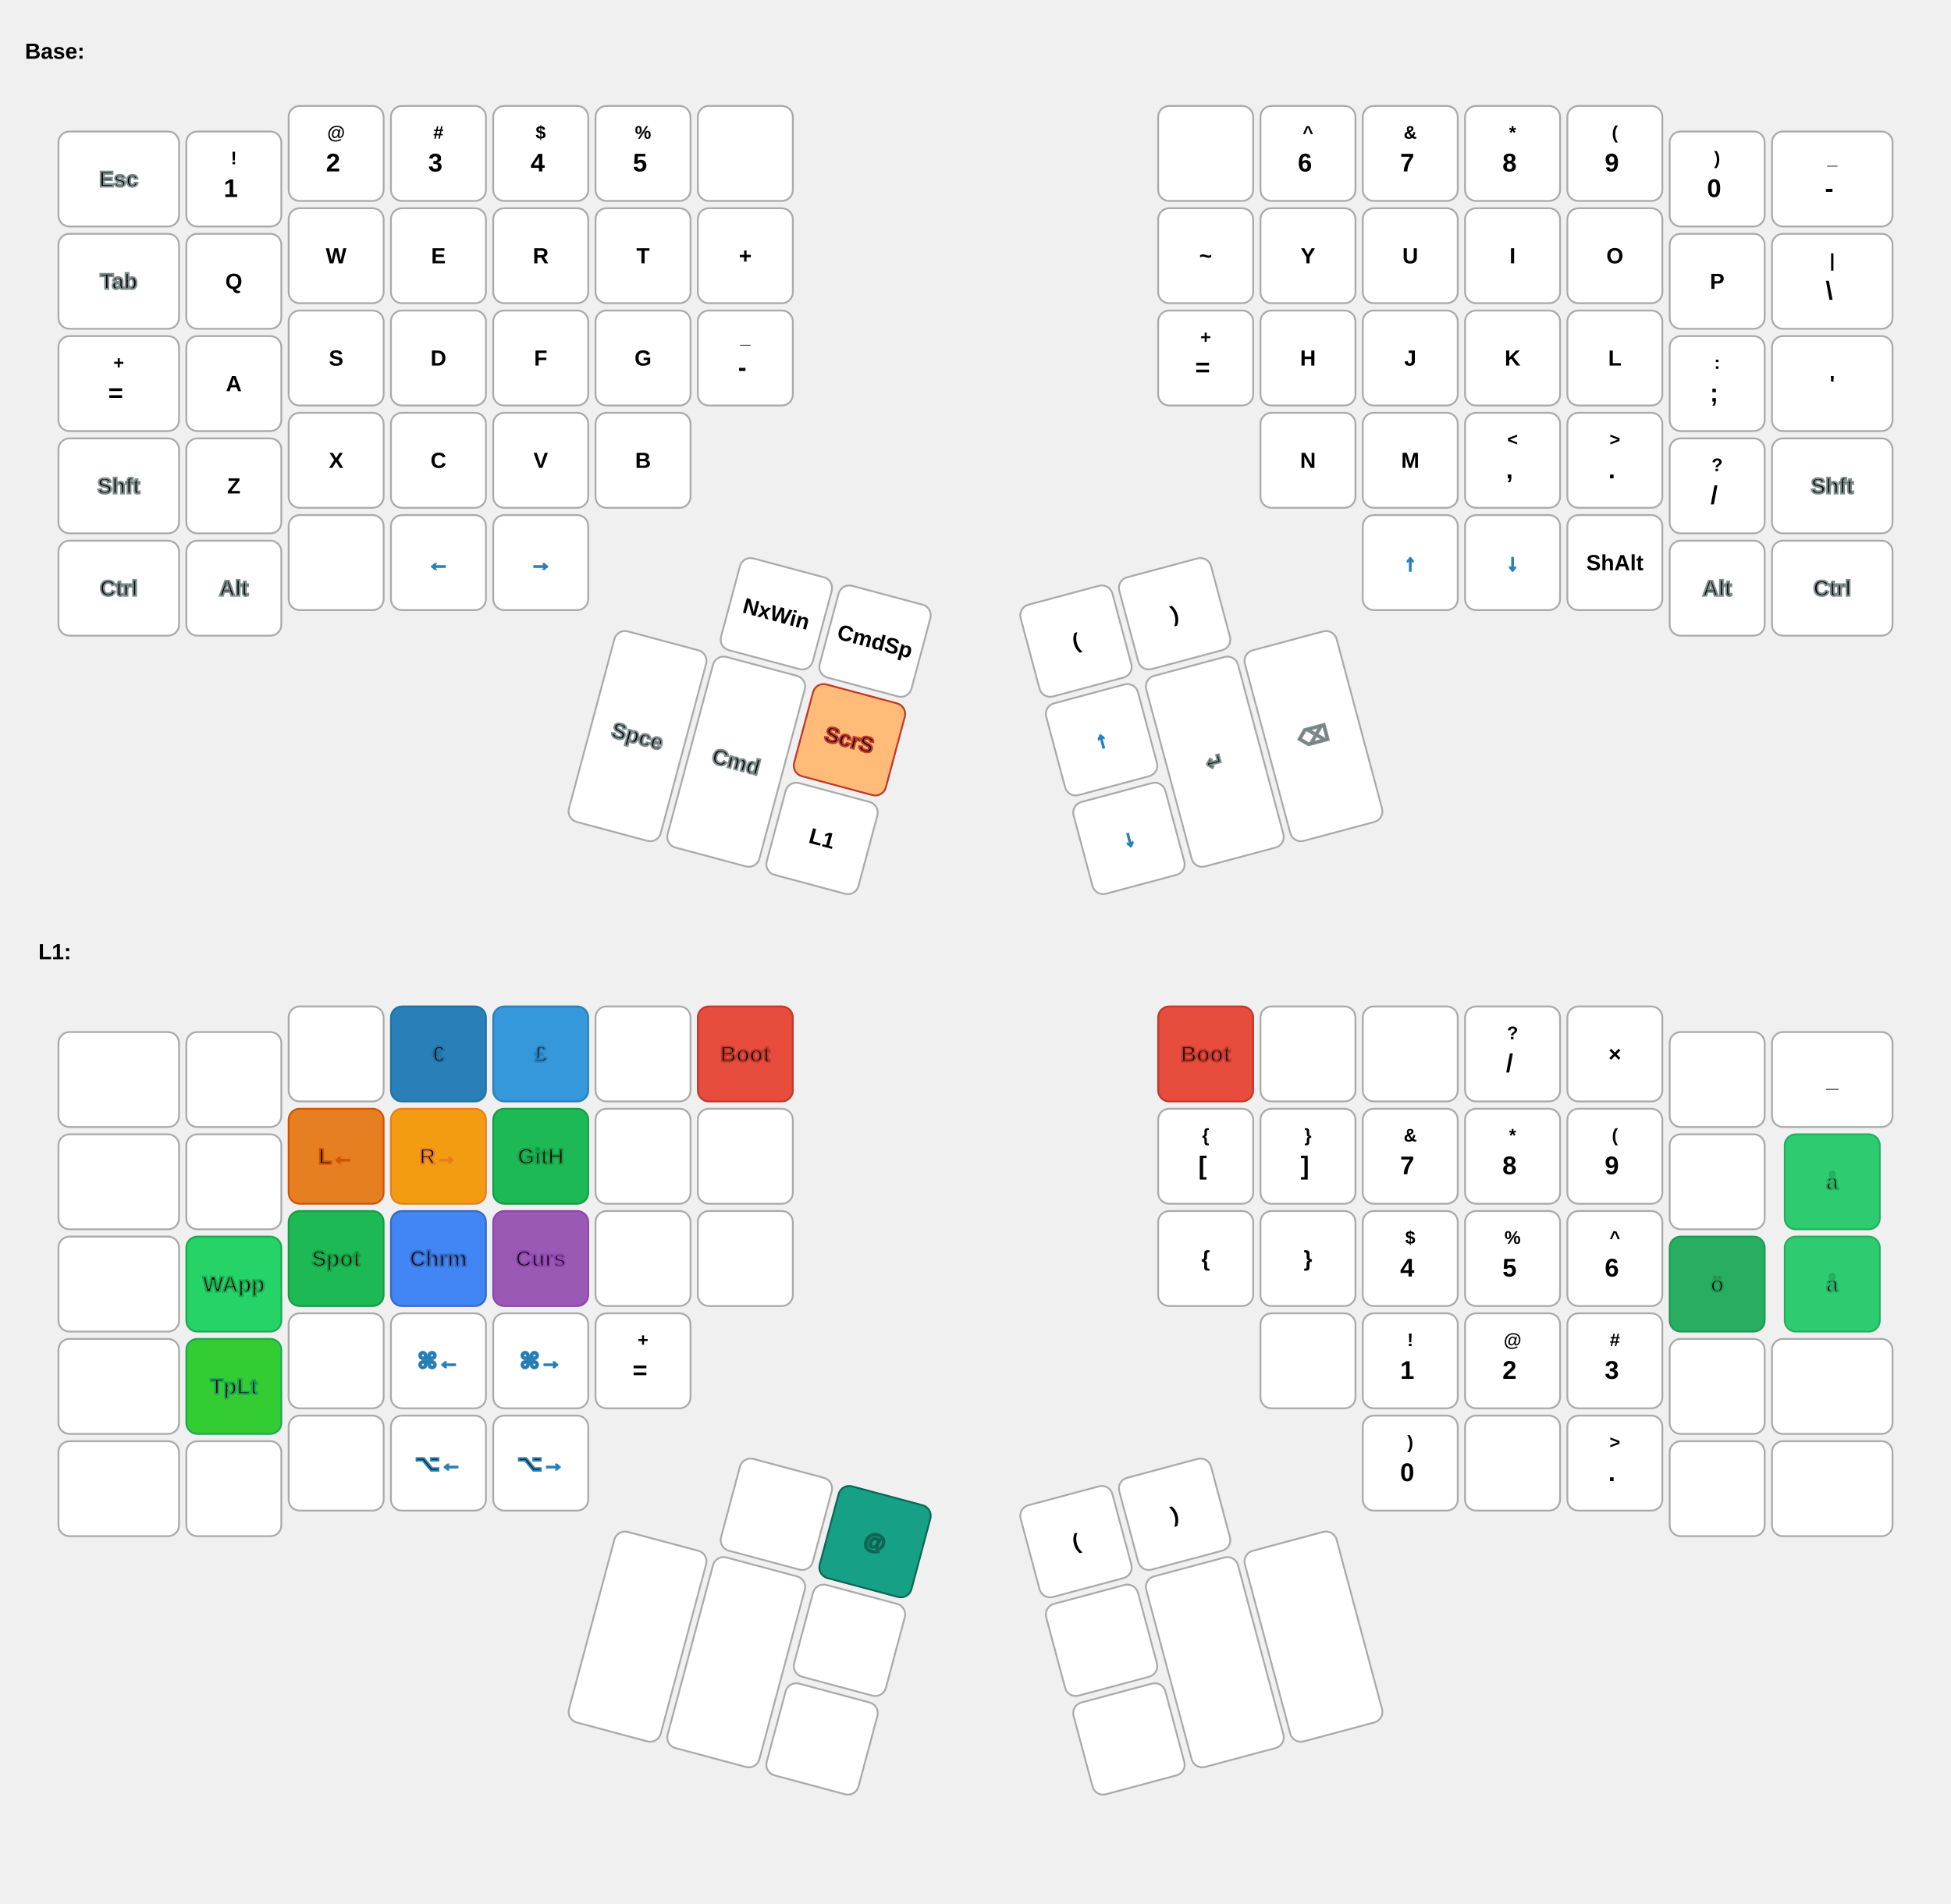
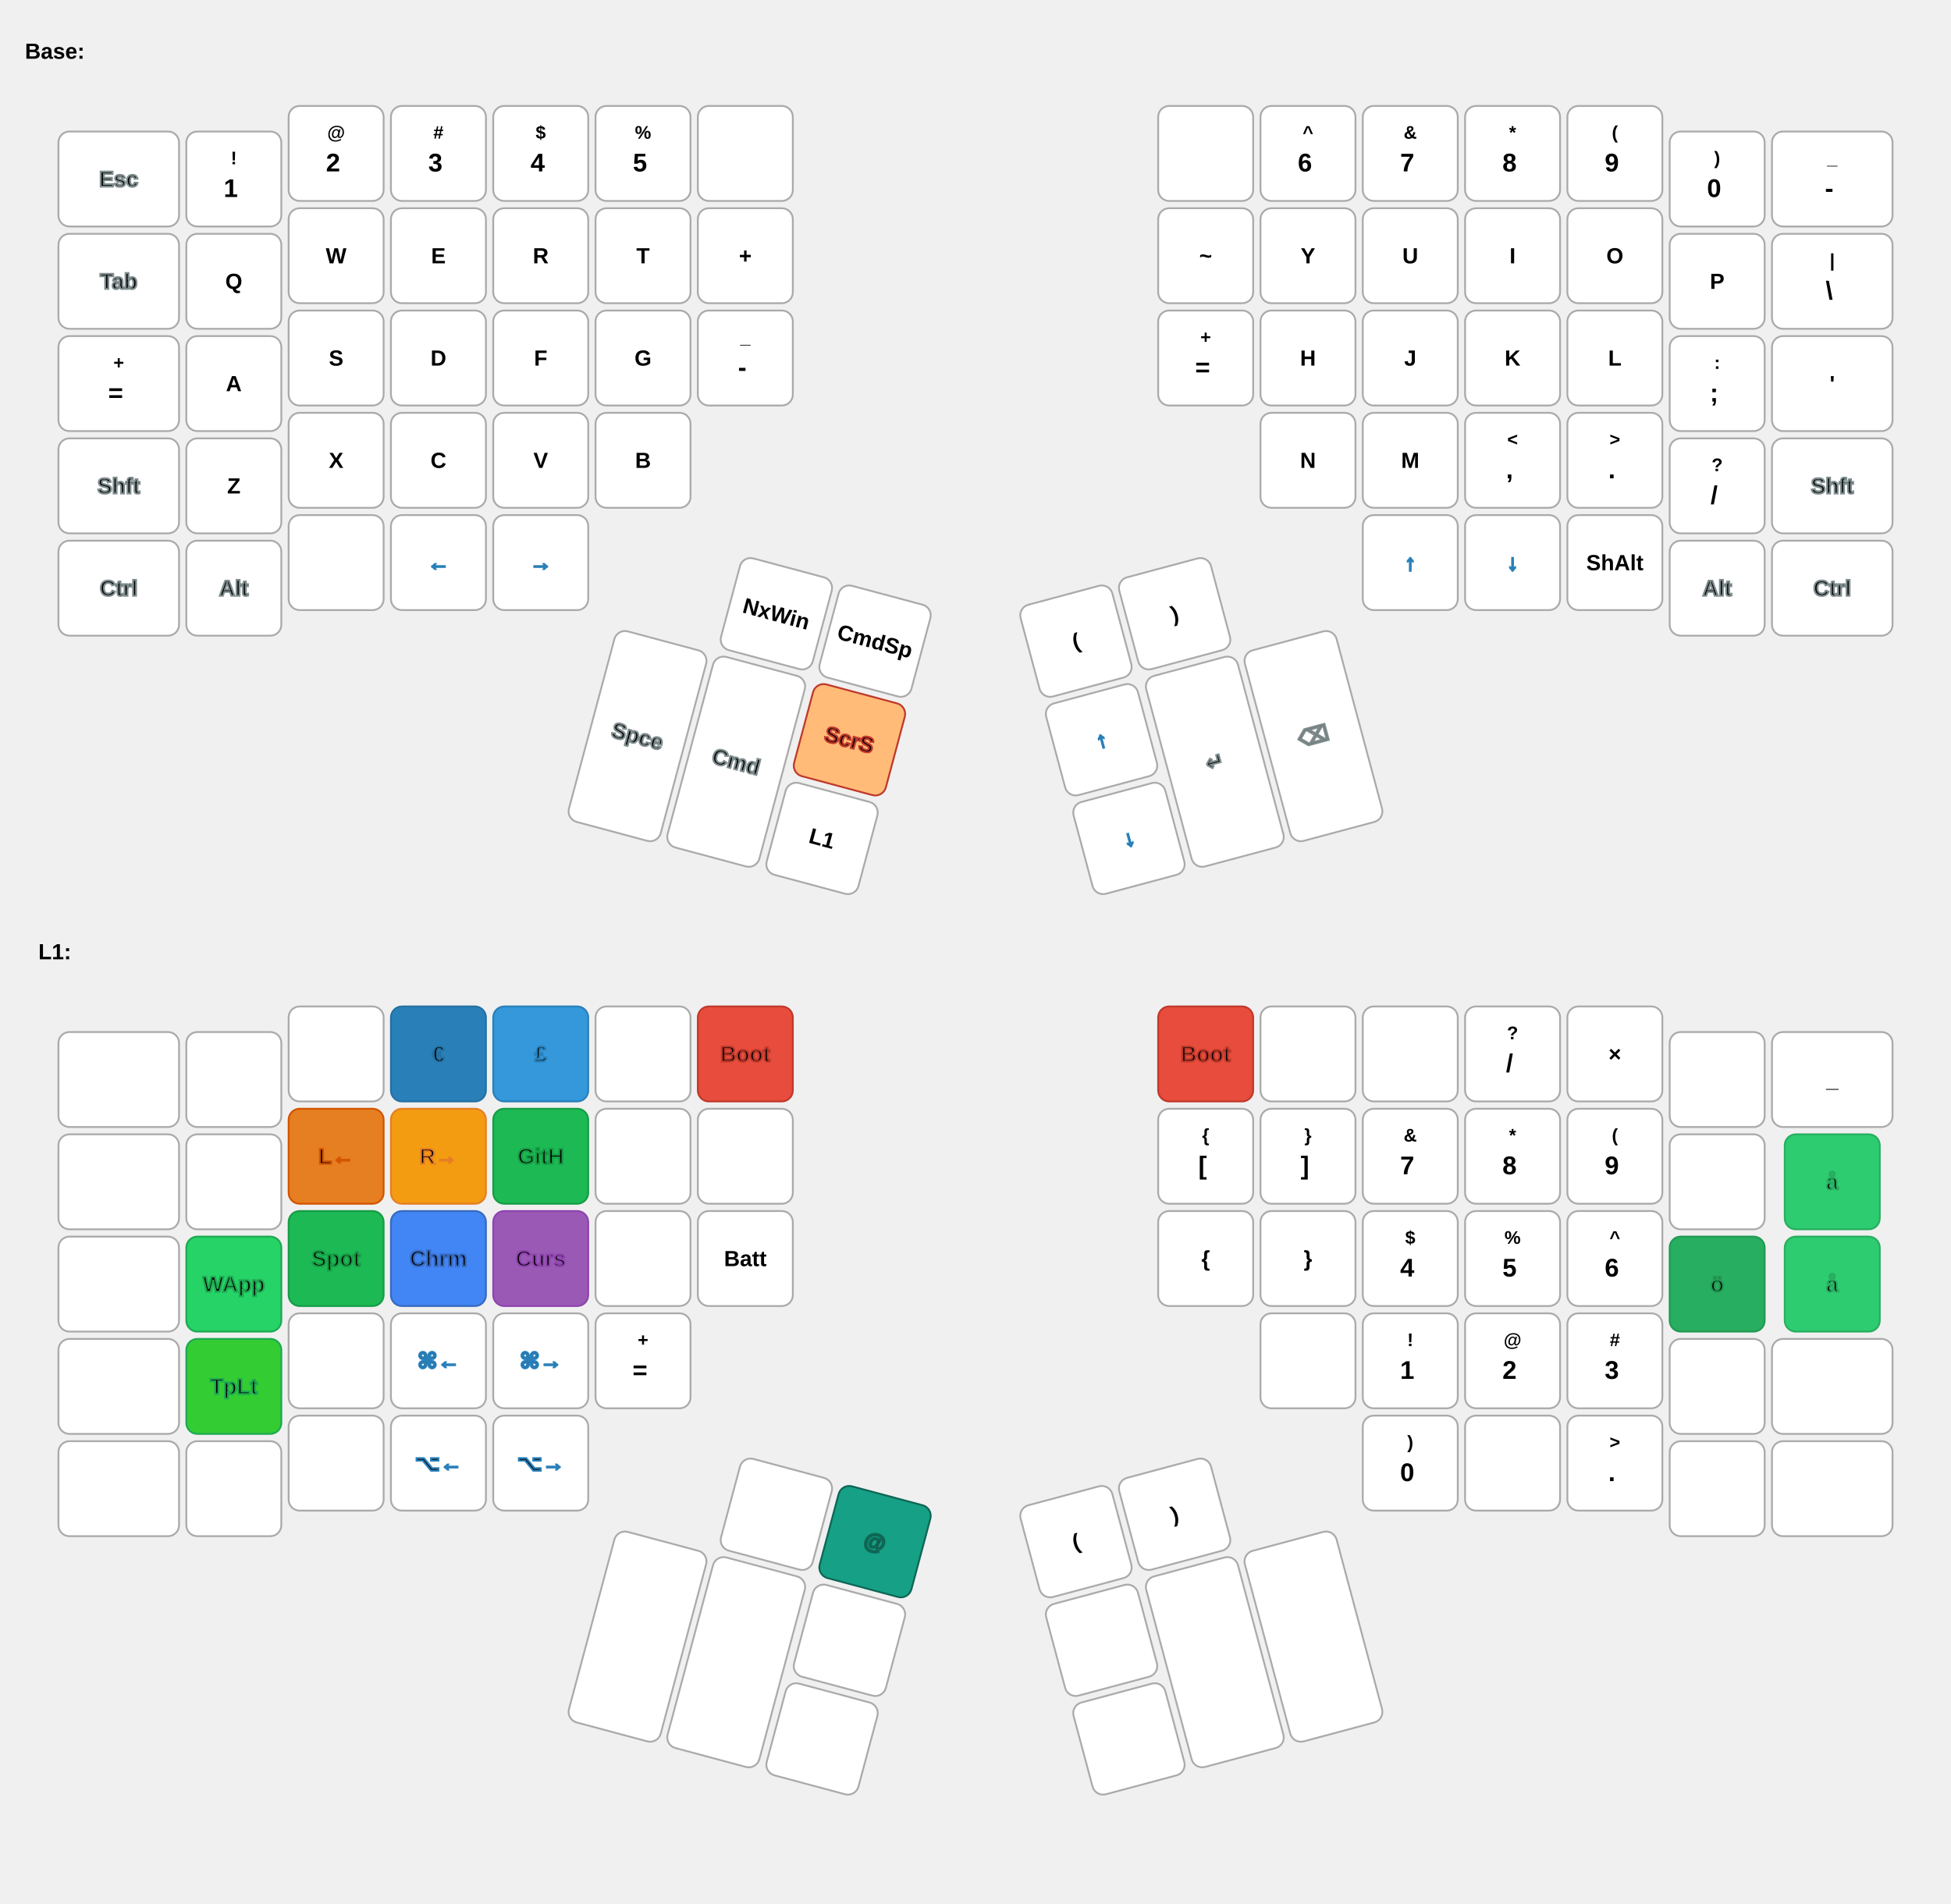
<svg xmlns="http://www.w3.org/2000/svg" width="1068" height="1042" viewBox="0 0 1068 1042" class="keymap">
  <style>/* Base key style */
.key {
  fill: #ffffff;
  stroke: #aaaaaa;
  stroke-width: 1;
}

/* Layer title styling */
.layer-label {
  font-weight: bold;
  font-size: 18px;
  fill: #333333;
  font-family: 'Arial', sans-serif;
}

/* Text styling */
text {
  font-family: 'Arial', sans-serif;
  fill: #000000;
  text-anchor: middle;
  dominant-baseline: central;
  font-weight: 700;
  stroke: none;
} 
/* App shortcuts */
.WhatsApp-key {
  fill: #25D366 !important;
  stroke: #1EA952 !important;
}

.WhatsApp-key rect, rect.WhatsApp-key {
  fill: #25D366 !important;
  stroke: #1EA952 !important;
}

.Spotify-key {
  fill: #1DB954 !important;
  stroke: #169D45 !important;
}

.Spotify-key rect, rect.Spotify-key {
  fill: #1DB954 !important;
  stroke: #169D45 !important;
}

.Chrome-key {
  fill: #4285F4 !important;
  stroke: #366AC1 !important;
}

.Chrome-key rect, rect.Chrome-key {
  fill: #4285F4 !important;
  stroke: #366AC1 !important;
}

.Cursor-key {
  fill: #9B59B6 !important;
  stroke: #8E44AD !important;
}

.Cursor-key rect, rect.Cursor-key {
  fill: #9B59B6 !important;
  stroke: #8E44AD !important;
}

.GitHub-key {
  fill: #1DB954 !important;
  stroke: #169D45 !important;
}

.GitHub-key rect, rect.GitHub-key {
  fill: #1DB954 !important;
  stroke: #169D45 !important;
}

.topLeft-key {
  fill: #33cc33 !important;
  stroke: #1EA952 !important;
}

.topLeft-key rect, rect.topLeft-key {
  fill: #33cc33 !important;
  stroke: #1EA952 !important;
}

.LeftScr-key {
  fill: #E67E22 !important;
  stroke: #D35400 !important;
}

.LeftScr-key rect, rect.LeftScr-key {
  fill: #E67E22 !important;
  stroke: #D35400 !important;
}

.RightScr-key {
  fill: #F39C12 !important;
  stroke: #E67E22 !important;
}

.RightScr-key rect, rect.RightScr-key {
  fill: #F39C12 !important;
  stroke: #E67E22 !important;
}

/* Currency symbols */
.euro-key {
  fill: #2980B9 !important;
  stroke: #2471A3 !important;
}

.euro-key rect, rect.euro-key {
  fill: #2980B9 !important;
  stroke: #2471A3 !important;
}

.pound-key {
  fill: #3498DB !important;
  stroke: #2980B9 !important;
}

.pound-key rect, rect.pound-key {
  fill: #3498DB !important;
  stroke: #2980B9 !important;
}

/* System keys */
.BOOT-key {
  fill: #E74C3C !important;
  stroke: #C0392B !important;
}

.BOOT-key rect, rect.BOOT-key {
  fill: #E74C3C !important;
  stroke: #C0392B !important;
}

.Fn1-key {
  fill: #9B59B6 !important;
  stroke: #8E44AD !important;
}

.Fn1-key rect, rect.Fn1-key {
  fill: #9B59B6 !important;
  stroke: #8E44AD !important;
}

.Fn2-key {
  fill: #8E44AD !important;
  stroke: #7D3C98 !important;
}

.Fn2-key rect, rect.Fn2-key {
  fill: #8E44AD !important;
  stroke: #7D3C98 !important;
}

/* Special characters */
.Email-key {
  fill: #16A085 !important;
  stroke: #0E6655 !important;
}

.Email-key rect, rect.Email-key {
  fill: #16A085 !important;
  stroke: #0E6655 !important;
}

.o-umlaut-key {
  fill: #27AE60 !important;
  stroke: #229954 !important;
}

.o-umlaut-key rect, rect.o-umlaut-key {
  fill: #27AE60 !important;
  stroke: #229954 !important;
}

.a-ring-key {
  fill: #2ECC71 !important;
  stroke: #27AE60 !important;
}

.a-ring-key rect, rect.a-ring-key {
  fill: #2ECC71 !important;
  stroke: #27AE60 !important;
}

/* Navigation keys */
.arrow-key {
  fill: #3498DB !important;
  stroke: #2980B9 !important;
}

.arrow-key rect, rect.arrow-key {
  fill: #3498DB !important;
  stroke: #2980B9 !important;
}

/* Screenshot */
.Screenshot-key {
  fill: #ffbb77 !important;
  stroke: #C0392B !important;
}

.Screenshot-key rect, rect.Screenshot-key {
  fill: #ffbb77 !important;
  stroke: #C0392B !important;
}

/* Modifiers */
.mod-key {
  fill: #95A5A6 !important;
  stroke: #7F8C8D !important;
}

.mod-key rect, rect.mod-key {
  fill: #95A5A6 !important;
  stroke: #7F8C8D !important;
}

/* Font adjustments to make text more solid */
text, tspan {
  font-family: 'Arial', sans-serif !important;
  font-weight: 700 !important;
  fill: #000000 !important;
  stroke: none !important;
  text-rendering: geometricPrecision !important;
}

/* Ensure all key text is black and bold */
.key text, .key tspan {
  fill: #000000 !important;
  font-weight: 700 !important;
}

/* Make text on colored keys more readable */
.WhatsApp-key text, .WhatsApp-key tspan,
.Spotify-key text, .Spotify-key tspan,
.Chrome-key text, .Chrome-key tspan,
.Cursor-key text, .Cursor-key tspan,
.GitHub-key text, .GitHub-key tspan,
.topLeft-key text, .topLeft-key tspan,
.LeftScr-key text, .LeftScr-key tspan,
.RightScr-key text, .RightScr-key tspan,
.euro-key text, .euro-key tspan,
.pound-key text, .pound-key tspan,
.BOOT-key text, .BOOT-key tspan,
.Fn1-key text, .Fn1-key tspan,
.Fn2-key text, .Fn2-key tspan,
.Email-key text, .Email-key tspan,
.o-umlaut-key text, .o-umlaut-key tspan,
.a-ring-key text, .a-ring-key tspan,
.arrow-key text, .arrow-key tspan,
.Screenshot-key text, .Screenshot-key tspan,
.mod-key text, .mod-key tspan {
  fill: #000000 !important;
  font-weight: 700 !important;
}

/* Shifted symbols styling */
.shifted {
  fill: #555555 !important;
  font-weight: 700 !important;
  font-size: 10px !important;
}

/* Position the shifted symbols above the main key label */
.key text.shifted {
  dominant-baseline: hanging !important;
}

/* Add CSS for dual-labeled keys */
.dual-label {
  position: relative;
  display: block;
}

.primary-label {
  font-size: 14px;
  font-weight: 700;
  text-anchor: middle;
  dominant-baseline: central;
  fill: #000000;
}

.shifted-label {
  font-size: 10px;
  font-weight: 700;
  text-anchor: middle;
  dominant-baseline: hanging;
  fill: #444444;
} </style>
  <g transform="translate(30, 0)" class="layer-Base">
    <text x="0" y="28" class="label" id="Base">Base:</text>
    <g transform="translate(0, 56)">
      <g transform="translate(35, 42)" class="key keypos-0">
        <rect rx="6" ry="6" x="-33" y="-26" width="66" height="52" class="key" />
        <text x="0" y="0" class="key tap">
          <tspan class="mod-key">Esc</tspan>
        </text>
      </g>
      <g transform="translate(98, 42)" class="key keypos-1">
        <rect rx="6" ry="6" x="-26" y="-26" width="52" height="52" class="key" />
        <text x="0" y="0" class="key tap">
          <tspan class="primary-label" y="5">1</tspan>
          <tspan class="shifted-label" x="0" y="-15">!</tspan>
        </text>
      </g>
      <g transform="translate(154, 28)" class="key keypos-2">
        <rect rx="6" ry="6" x="-26" y="-26" width="52" height="52" class="key" />
        <text x="0" y="0" class="key tap">
          <tspan class="primary-label" y="5">2</tspan>
          <tspan class="shifted-label" x="0" y="-15">@</tspan>
        </text>
      </g>
      <g transform="translate(210, 28)" class="key keypos-3">
        <rect rx="6" ry="6" x="-26" y="-26" width="52" height="52" class="key" />
        <text x="0" y="0" class="key tap">
          <tspan class="primary-label" y="5">3</tspan>
          <tspan class="shifted-label" x="0" y="-15">#</tspan>
        </text>
      </g>
      <g transform="translate(266, 28)" class="key keypos-4">
        <rect rx="6" ry="6" x="-26" y="-26" width="52" height="52" class="key" />
        <text x="0" y="0" class="key tap">
          <tspan class="primary-label" y="5">4</tspan>
          <tspan class="shifted-label" x="0" y="-15">$</tspan>
        </text>
      </g>
      <g transform="translate(322, 28)" class="key keypos-5">
        <rect rx="6" ry="6" x="-26" y="-26" width="52" height="52" class="key" />
        <text x="0" y="0" class="key tap">
          <tspan class="primary-label" y="5">5</tspan>
          <tspan class="shifted-label" x="0" y="-15">%</tspan>
        </text>
      </g>
      <g transform="translate(378, 28)" class="key keypos-6">
        <rect rx="6" ry="6" x="-26" y="-26" width="52" height="52" class="key" />
      </g>
      <g transform="translate(630, 28)" class="key keypos-7">
        <rect rx="6" ry="6" x="-26" y="-26" width="52" height="52" class="key" />
      </g>
      <g transform="translate(686, 28)" class="key keypos-8">
        <rect rx="6" ry="6" x="-26" y="-26" width="52" height="52" class="key" />
        <text x="0" y="0" class="key tap">
          <tspan class="primary-label" y="5">6</tspan>
          <tspan class="shifted-label" x="0" y="-15">^</tspan>
        </text>
      </g>
      <g transform="translate(742, 28)" class="key keypos-9">
        <rect rx="6" ry="6" x="-26" y="-26" width="52" height="52" class="key" />
        <text x="0" y="0" class="key tap">
          <tspan class="primary-label" y="5">7</tspan>
          <tspan class="shifted-label" x="0" y="-15">&amp;</tspan>
        </text>
      </g>
      <g transform="translate(798, 28)" class="key keypos-10">
        <rect rx="6" ry="6" x="-26" y="-26" width="52" height="52" class="key" />
        <text x="0" y="0" class="key tap">
          <tspan class="primary-label" y="5">8</tspan>
          <tspan class="shifted-label" x="0" y="-15">*</tspan>
        </text>
      </g>
      <g transform="translate(854, 28)" class="key keypos-11">
        <rect rx="6" ry="6" x="-26" y="-26" width="52" height="52" class="key" />
        <text x="0" y="0" class="key tap">
          <tspan class="primary-label" y="5">9</tspan>
          <tspan class="shifted-label" x="0" y="-15">(</tspan>
        </text>
      </g>
      <g transform="translate(910, 42)" class="key keypos-12">
        <rect rx="6" ry="6" x="-26" y="-26" width="52" height="52" class="key" />
        <text x="0" y="0" class="key tap">
          <tspan class="primary-label" y="5">0</tspan>
          <tspan class="shifted-label" x="0" y="-15">)</tspan>
        </text>
      </g>
      <g transform="translate(973, 42)" class="key keypos-13">
        <rect rx="6" ry="6" x="-33" y="-26" width="66" height="52" class="key" />
        <text x="0" y="0" class="key tap">
          <tspan class="primary-label" y="5">-</tspan>
          <tspan class="shifted-label" x="0" y="-15">_</tspan>
        </text>
      </g>
      <g transform="translate(35, 98)" class="key keypos-14">
        <rect rx="6" ry="6" x="-33" y="-26" width="66" height="52" class="key" />
        <text x="0" y="0" class="key tap">
          <tspan class="mod-key">Tab</tspan>
        </text>
      </g>
      <g transform="translate(98, 98)" class="key keypos-15">
        <rect rx="6" ry="6" x="-26" y="-26" width="52" height="52" class="key" />
        <text x="0" y="0" class="key tap">Q</text>
      </g>
      <g transform="translate(154, 84)" class="key keypos-16">
        <rect rx="6" ry="6" x="-26" y="-26" width="52" height="52" class="key" />
        <text x="0" y="0" class="key tap">W</text>
      </g>
      <g transform="translate(210, 84)" class="key keypos-17">
        <rect rx="6" ry="6" x="-26" y="-26" width="52" height="52" class="key" />
        <text x="0" y="0" class="key tap">E</text>
      </g>
      <g transform="translate(266, 84)" class="key keypos-18">
        <rect rx="6" ry="6" x="-26" y="-26" width="52" height="52" class="key" />
        <text x="0" y="0" class="key tap">R</text>
      </g>
      <g transform="translate(322, 84)" class="key keypos-19">
        <rect rx="6" ry="6" x="-26" y="-26" width="52" height="52" class="key" />
        <text x="0" y="0" class="key tap">T</text>
      </g>
      <g transform="translate(378, 84)" class="key keypos-20">
        <rect rx="6" ry="6" x="-26" y="-26" width="52" height="52" class="key" />
        <text x="0" y="0" class="key tap">+</text>
      </g>
      <g transform="translate(630, 84)" class="key keypos-21">
        <rect rx="6" ry="6" x="-26" y="-26" width="52" height="52" class="key" />
        <text x="0" y="0" class="key tap">~</text>
      </g>
      <g transform="translate(686, 84)" class="key keypos-22">
        <rect rx="6" ry="6" x="-26" y="-26" width="52" height="52" class="key" />
        <text x="0" y="0" class="key tap">Y</text>
      </g>
      <g transform="translate(742, 84)" class="key keypos-23">
        <rect rx="6" ry="6" x="-26" y="-26" width="52" height="52" class="key" />
        <text x="0" y="0" class="key tap">U</text>
      </g>
      <g transform="translate(798, 84)" class="key keypos-24">
        <rect rx="6" ry="6" x="-26" y="-26" width="52" height="52" class="key" />
        <text x="0" y="0" class="key tap">I</text>
      </g>
      <g transform="translate(854, 84)" class="key keypos-25">
        <rect rx="6" ry="6" x="-26" y="-26" width="52" height="52" class="key" />
        <text x="0" y="0" class="key tap">O</text>
      </g>
      <g transform="translate(910, 98)" class="key keypos-26">
        <rect rx="6" ry="6" x="-26" y="-26" width="52" height="52" class="key" />
        <text x="0" y="0" class="key tap">P</text>
      </g>
      <g transform="translate(973, 98)" class="key keypos-27">
        <rect rx="6" ry="6" x="-33" y="-26" width="66" height="52" class="key" />
        <text x="0" y="0" class="key tap">
          <tspan class="primary-label" y="5">\</tspan>
          <tspan class="shifted-label" x="0" y="-15">|</tspan>
        </text>
      </g>
      <g transform="translate(35, 154)" class="key keypos-28">
        <rect rx="6" ry="6" x="-33" y="-26" width="66" height="52" class="key" />
        <text x="0" y="0" class="key tap">
          <tspan class="primary-label" y="5">=</tspan>
          <tspan class="shifted-label" x="0" y="-15">+</tspan>
        </text>
      </g>
      <g transform="translate(98, 154)" class="key keypos-29">
        <rect rx="6" ry="6" x="-26" y="-26" width="52" height="52" class="key" />
        <text x="0" y="0" class="key tap">A</text>
      </g>
      <g transform="translate(154, 140)" class="key keypos-30">
        <rect rx="6" ry="6" x="-26" y="-26" width="52" height="52" class="key" />
        <text x="0" y="0" class="key tap">S</text>
      </g>
      <g transform="translate(210, 140)" class="key keypos-31">
        <rect rx="6" ry="6" x="-26" y="-26" width="52" height="52" class="key" />
        <text x="0" y="0" class="key tap">D</text>
      </g>
      <g transform="translate(266, 140)" class="key keypos-32">
        <rect rx="6" ry="6" x="-26" y="-26" width="52" height="52" class="key" />
        <text x="0" y="0" class="key tap">F</text>
      </g>
      <g transform="translate(322, 140)" class="key keypos-33">
        <rect rx="6" ry="6" x="-26" y="-26" width="52" height="52" class="key" />
        <text x="0" y="0" class="key tap">G</text>
      </g>
      <g transform="translate(378, 140)" class="key keypos-34">
        <rect rx="6" ry="6" x="-26" y="-26" width="52" height="52" class="key" />
        <text x="0" y="0" class="key tap">
          <tspan class="primary-label" y="5">-</tspan>
          <tspan class="shifted-label" x="0" y="-15">_</tspan>
        </text>
      </g>
      <g transform="translate(395, 280) rotate(15.0)" class="key keypos-35">
        <rect rx="6" ry="6" x="-26" y="-26" width="52" height="52" class="key" />
        <text x="0" y="0" class="key tap">NxWin</text>
      </g>
      <g transform="translate(449, 295) rotate(15.0)" class="key keypos-36">
        <rect rx="6" ry="6" x="-26" y="-26" width="52" height="52" class="key" />
        <text x="0" y="0" class="key tap">CmdSp</text>
      </g>
      <g transform="translate(559, 295) rotate(-15.0)" class="key keypos-37">
        <rect rx="6" ry="6" x="-26" y="-26" width="52" height="52" class="key" />
        <text x="0" y="0" class="key tap">(</text>
      </g>
      <g transform="translate(613, 280) rotate(-15.0)" class="key keypos-38">
        <rect rx="6" ry="6" x="-26" y="-26" width="52" height="52" class="key" />
        <text x="0" y="0" class="key tap">)</text>
      </g>
      <g transform="translate(630, 140)" class="key keypos-39">
        <rect rx="6" ry="6" x="-26" y="-26" width="52" height="52" class="key" />
        <text x="0" y="0" class="key tap">
          <tspan class="primary-label" y="5">=</tspan>
          <tspan class="shifted-label" x="0" y="-15">+</tspan>
        </text>
      </g>
      <g transform="translate(686, 140)" class="key keypos-40">
        <rect rx="6" ry="6" x="-26" y="-26" width="52" height="52" class="key" />
        <text x="0" y="0" class="key tap">H</text>
      </g>
      <g transform="translate(742, 140)" class="key keypos-41">
        <rect rx="6" ry="6" x="-26" y="-26" width="52" height="52" class="key" />
        <text x="0" y="0" class="key tap">J</text>
      </g>
      <g transform="translate(798, 140)" class="key keypos-42">
        <rect rx="6" ry="6" x="-26" y="-26" width="52" height="52" class="key" />
        <text x="0" y="0" class="key tap">K</text>
      </g>
      <g transform="translate(854, 140)" class="key keypos-43">
        <rect rx="6" ry="6" x="-26" y="-26" width="52" height="52" class="key" />
        <text x="0" y="0" class="key tap">L</text>
      </g>
      <g transform="translate(910, 154)" class="key keypos-44">
        <rect rx="6" ry="6" x="-26" y="-26" width="52" height="52" class="key" />
        <text x="0" y="0" class="key tap">
          <tspan class="primary-label" y="5">;</tspan>
          <tspan class="shifted-label" x="0" y="-15">:</tspan>
        </text>
      </g>
      <g transform="translate(973, 154)" class="key keypos-45">
        <rect rx="6" ry="6" x="-33" y="-26" width="66" height="52" class="key" />
        <text x="0" y="0" class="key tap">'</text>
      </g>
      <g transform="translate(35, 210)" class="key keypos-46">
        <rect rx="6" ry="6" x="-33" y="-26" width="66" height="52" class="key" />
        <text x="0" y="0" class="key tap">
          <tspan class="mod-key">Shft</tspan>
        </text>
      </g>
      <g transform="translate(98, 210)" class="key keypos-47">
        <rect rx="6" ry="6" x="-26" y="-26" width="52" height="52" class="key" />
        <text x="0" y="0" class="key tap">Z</text>
      </g>
      <g transform="translate(154, 196)" class="key keypos-48">
        <rect rx="6" ry="6" x="-26" y="-26" width="52" height="52" class="key" />
        <text x="0" y="0" class="key tap">X</text>
      </g>
      <g transform="translate(210, 196)" class="key keypos-49">
        <rect rx="6" ry="6" x="-26" y="-26" width="52" height="52" class="key" />
        <text x="0" y="0" class="key tap">C</text>
      </g>
      <g transform="translate(266, 196)" class="key keypos-50">
        <rect rx="6" ry="6" x="-26" y="-26" width="52" height="52" class="key" />
        <text x="0" y="0" class="key tap">V</text>
      </g>
      <g transform="translate(322, 196)" class="key keypos-51">
        <rect rx="6" ry="6" x="-26" y="-26" width="52" height="52" class="key" />
        <text x="0" y="0" class="key tap">B</text>
      </g>
      <g transform="translate(435, 349) rotate(15.0)" class="key keypos-52">
        <rect class="Screenshot-key" x="-26" y="-26" width="52" height="52" rx="6" ry="6" />
        <text x="0" y="0" class="key tap">
          <tspan class="Screenshot-key">ScrS</tspan>
        </text>
      </g>
      <g transform="translate(573, 349) rotate(-15.0)" class="key keypos-53">
        <rect rx="6" ry="6" x="-26" y="-26" width="52" height="52" class="key" />
        <text x="0" y="0" class="key tap">
          <tspan class="arrow-key">↑</tspan>
        </text>
      </g>
      <g transform="translate(686, 196)" class="key keypos-54">
        <rect rx="6" ry="6" x="-26" y="-26" width="52" height="52" class="key" />
        <text x="0" y="0" class="key tap">N</text>
      </g>
      <g transform="translate(742, 196)" class="key keypos-55">
        <rect rx="6" ry="6" x="-26" y="-26" width="52" height="52" class="key" />
        <text x="0" y="0" class="key tap">M</text>
      </g>
      <g transform="translate(798, 196)" class="key keypos-56">
        <rect rx="6" ry="6" x="-26" y="-26" width="52" height="52" class="key" />
        <text x="0" y="0" class="key tap">
          <tspan class="primary-label" y="5">,</tspan>
          <tspan class="shifted-label" x="0" y="-15">&lt;</tspan>
        </text>
      </g>
      <g transform="translate(854, 196)" class="key keypos-57">
        <rect rx="6" ry="6" x="-26" y="-26" width="52" height="52" class="key" />
        <text x="0" y="0" class="key tap">
          <tspan class="primary-label" y="5">.</tspan>
          <tspan class="shifted-label" x="0" y="-15">&gt;</tspan>
        </text>
      </g>
      <g transform="translate(910, 210)" class="key keypos-58">
        <rect rx="6" ry="6" x="-26" y="-26" width="52" height="52" class="key" />
        <text x="0" y="0" class="key tap">
          <tspan class="primary-label" y="5">/</tspan>
          <tspan class="shifted-label" x="0" y="-15">?</tspan>
        </text>
      </g>
      <g transform="translate(973, 210)" class="key keypos-59">
        <rect rx="6" ry="6" x="-33" y="-26" width="66" height="52" class="key" />
        <text x="0" y="0" class="key tap">
          <tspan class="mod-key">Shft</tspan>
        </text>
      </g>
      <g transform="translate(35, 266)" class="key keypos-60">
        <rect rx="6" ry="6" x="-33" y="-26" width="66" height="52" class="key" />
        <text x="0" y="0" class="key tap">
          <tspan class="mod-key">Ctrl</tspan>
        </text>
      </g>
      <g transform="translate(98, 266)" class="key keypos-61">
        <rect rx="6" ry="6" x="-26" y="-26" width="52" height="52" class="key" />
        <text x="0" y="0" class="key tap">
          <tspan class="mod-key">Alt</tspan>
        </text>
      </g>
      <g transform="translate(154, 252)" class="key keypos-62">
        <rect rx="6" ry="6" x="-26" y="-26" width="52" height="52" class="key" />
      </g>
      <g transform="translate(210, 252)" class="key keypos-63">
        <rect rx="6" ry="6" x="-26" y="-26" width="52" height="52" class="key" />
        <text x="0" y="0" class="key tap">
          <tspan class="arrow-key">←</tspan>
        </text>
      </g>
      <g transform="translate(266, 252)" class="key keypos-64">
        <rect rx="6" ry="6" x="-26" y="-26" width="52" height="52" class="key" />
        <text x="0" y="0" class="key tap">
          <tspan class="arrow-key">→</tspan>
        </text>
      </g>
      <g transform="translate(319, 347) rotate(15.0)" class="key keypos-65">
        <rect rx="6" ry="6" x="-26" y="-54" width="52" height="108" class="key" />
        <text x="0" y="0" class="key tap">
          <tspan class="mod-key">Spce</tspan>
        </text>
      </g>
      <g transform="translate(373, 361) rotate(15.0)" class="key keypos-66">
        <rect rx="6" ry="6" x="-26" y="-54" width="52" height="108" class="key" />
        <text x="0" y="0" class="key tap">
          <tspan class="mod-key">Cmd</tspan>
        </text>
      </g>
      <g transform="translate(420, 403) rotate(15.0)" class="key keypos-67">
        <rect rx="6" ry="6" x="-26" y="-26" width="52" height="52" class="key" />
        <a href="#L1">
          <text x="0" y="0" class="key tap layer-activator">L1</text>
        </a>
      </g>
      <g transform="translate(588, 403) rotate(-15.0)" class="key keypos-68">
        <rect rx="6" ry="6" x="-26" y="-26" width="52" height="52" class="key" />
        <text x="0" y="0" class="key tap">
          <tspan class="arrow-key">↓</tspan>
        </text>
      </g>
      <g transform="translate(635, 361) rotate(-15.0)" class="key keypos-69">
        <rect rx="6" ry="6" x="-26" y="-54" width="52" height="108" class="key" />
        <text x="0" y="0" class="key tap">
          <tspan class="mod-key">↵</tspan>
        </text>
      </g>
      <g transform="translate(689, 347) rotate(-15.0)" class="key keypos-70">
        <rect rx="6" ry="6" x="-26" y="-54" width="52" height="108" class="key" />
        <text x="0" y="0" class="key tap">
          <tspan class="mod-key">⌫</tspan>
        </text>
      </g>
      <g transform="translate(742, 252)" class="key keypos-71">
        <rect rx="6" ry="6" x="-26" y="-26" width="52" height="52" class="key" />
        <text x="0" y="0" class="key tap">
          <tspan class="arrow-key">↑</tspan>
        </text>
      </g>
      <g transform="translate(798, 252)" class="key keypos-72">
        <rect rx="6" ry="6" x="-26" y="-26" width="52" height="52" class="key" />
        <text x="0" y="0" class="key tap">
          <tspan class="arrow-key">↓</tspan>
        </text>
      </g>
      <g transform="translate(854, 252)" class="key keypos-73">
        <rect rx="6" ry="6" x="-26" y="-26" width="52" height="52" class="key" />
        <text x="0" y="0" class="key tap">ShAlt</text>
      </g>
      <g transform="translate(910, 266)" class="key keypos-74">
        <rect rx="6" ry="6" x="-26" y="-26" width="52" height="52" class="key" />
        <text x="0" y="0" class="key tap">
          <tspan class="mod-key">Alt</tspan>
        </text>
      </g>
      <g transform="translate(973, 266)" class="key keypos-75">
        <rect rx="6" ry="6" x="-33" y="-26" width="66" height="52" class="key" />
        <text x="0" y="0" class="key tap">
          <tspan class="mod-key">Ctrl</tspan>
        </text>
      </g>
    </g>
  </g>
  <g transform="translate(30, 493)" class="layer-L1">
    <text x="0" y="28" class="label" id="L1">L1:</text>
    <g transform="translate(0, 56)">
      <g transform="translate(35, 42)" class="key keypos-0">
        <rect rx="6" ry="6" x="-33" y="-26" width="66" height="52" class="key" />
      </g>
      <g transform="translate(98, 42)" class="key keypos-1">
        <rect rx="6" ry="6" x="-26" y="-26" width="52" height="52" class="key" />
      </g>
      <g transform="translate(154, 28)" class="key keypos-2">
        <rect rx="6" ry="6" x="-26" y="-26" width="52" height="52" class="key" />
      </g>
      <g transform="translate(210, 28)" class="key keypos-3">
        <rect class="euro-key" x="-26" y="-26" width="52" height="52" rx="6" ry="6" />
        <text x="0" y="0" class="key tap">
          <tspan class="euro-key">€</tspan>
        </text>
      </g>
      <g transform="translate(266, 28)" class="key keypos-4">
        <rect class="pound-key" x="-26" y="-26" width="52" height="52" rx="6" ry="6" />
        <text x="0" y="0" class="key tap">
          <tspan class="pound-key">£</tspan>
        </text>
      </g>
      <g transform="translate(322, 28)" class="key keypos-5">
        <rect rx="6" ry="6" x="-26" y="-26" width="52" height="52" class="key" />
      </g>
      <g transform="translate(378, 28)" class="key keypos-6">
        <rect class="BOOT-key" x="-26" y="-26" width="52" height="52" rx="6" ry="6" />
        <text x="0" y="0" class="key tap">
          <tspan class="BOOT-key">Boot</tspan>
        </text>
      </g>
      <g transform="translate(630, 28)" class="key keypos-7">
        <rect class="BOOT-key" x="-26" y="-26" width="52" height="52" rx="6" ry="6" />
        <text x="0" y="0" class="key tap">
          <tspan class="BOOT-key">Boot</tspan>
        </text>
      </g>
      <g transform="translate(686, 28)" class="key keypos-8">
        <rect rx="6" ry="6" x="-26" y="-26" width="52" height="52" class="key" />
      </g>
      <g transform="translate(742, 28)" class="key keypos-9">
        <rect rx="6" ry="6" x="-26" y="-26" width="52" height="52" class="key" />
      </g>
      <g transform="translate(798, 28)" class="key keypos-10">
        <rect rx="6" ry="6" x="-26" y="-26" width="52" height="52" class="key" />
        <text x="0" y="0" class="key tap">
          <tspan class="primary-label" y="5">/</tspan>
          <tspan class="shifted-label" x="0" y="-15">?</tspan>
        </text>
      </g>
      <g transform="translate(854, 28)" class="key keypos-11">
        <rect rx="6" ry="6" x="-26" y="-26" width="52" height="52" class="key" />
        <text x="0" y="0" class="key tap">×</text>
      </g>
      <g transform="translate(910, 42)" class="key keypos-12">
        <rect rx="6" ry="6" x="-26" y="-26" width="52" height="52" class="key" />
      </g>
      <g transform="translate(973, 42)" class="key keypos-13">
        <rect rx="6" ry="6" x="-33" y="-26" width="66" height="52" class="key" />
        <text x="0" y="0" class="key tap">_</text>
      </g>
      <g transform="translate(35, 98)" class="key keypos-14">
        <rect rx="6" ry="6" x="-33" y="-26" width="66" height="52" class="key" />
      </g>
      <g transform="translate(98, 98)" class="key keypos-15">
        <rect rx="6" ry="6" x="-26" y="-26" width="52" height="52" class="key" />
      </g>
      <g transform="translate(154, 84)" class="key keypos-16">
        <rect class="LeftScr-key" x="-26" y="-26" width="52" height="52" rx="6" ry="6" />
        <text x="0" y="0" class="key tap">
          <tspan class="LeftScr-key">L←</tspan>
        </text>
      </g>
      <g transform="translate(210, 84)" class="key keypos-17">
        <rect class="RightScr-key" x="-26" y="-26" width="52" height="52" rx="6" ry="6" />
        <text x="0" y="0" class="key tap">
          <tspan class="RightScr-key">R→</tspan>
        </text>
      </g>
      <g transform="translate(266, 84)" class="key keypos-18">
        <rect class="GitHub-key" x="-26" y="-26" width="52" height="52" rx="6" ry="6" />
        <text x="0" y="0" class="key tap">
          <tspan class="GitHub-key">GitH</tspan>
        </text>
      </g>
      <g transform="translate(322, 84)" class="key keypos-19">
        <rect rx="6" ry="6" x="-26" y="-26" width="52" height="52" class="key" />
      </g>
      <g transform="translate(378, 84)" class="key keypos-20">
        <rect rx="6" ry="6" x="-26" y="-26" width="52" height="52" class="key" />
      </g>
      <g transform="translate(630, 84)" class="key keypos-21">
        <rect rx="6" ry="6" x="-26" y="-26" width="52" height="52" class="key" />
        <text x="0" y="0" class="key tap">
          <tspan class="primary-label" y="5">[</tspan>
          <tspan class="shifted-label" x="0" y="-15">{</tspan>
        </text>
      </g>
      <g transform="translate(686, 84)" class="key keypos-22">
        <rect rx="6" ry="6" x="-26" y="-26" width="52" height="52" class="key" />
        <text x="0" y="0" class="key tap">
          <tspan class="primary-label" y="5">]</tspan>
          <tspan class="shifted-label" x="0" y="-15">}</tspan>
        </text>
      </g>
      <g transform="translate(742, 84)" class="key keypos-23">
        <rect rx="6" ry="6" x="-26" y="-26" width="52" height="52" class="key" />
        <text x="0" y="0" class="key tap">
          <tspan class="primary-label" y="5">7</tspan>
          <tspan class="shifted-label" x="0" y="-15">&amp;</tspan>
        </text>
      </g>
      <g transform="translate(798, 84)" class="key keypos-24">
        <rect rx="6" ry="6" x="-26" y="-26" width="52" height="52" class="key" />
        <text x="0" y="0" class="key tap">
          <tspan class="primary-label" y="5">8</tspan>
          <tspan class="shifted-label" x="0" y="-15">*</tspan>
        </text>
      </g>
      <g transform="translate(854, 84)" class="key keypos-25">
        <rect rx="6" ry="6" x="-26" y="-26" width="52" height="52" class="key" />
        <text x="0" y="0" class="key tap">
          <tspan class="primary-label" y="5">9</tspan>
          <tspan class="shifted-label" x="0" y="-15">(</tspan>
        </text>
      </g>
      <g transform="translate(910, 98)" class="key keypos-26">
        <rect rx="6" ry="6" x="-26" y="-26" width="52" height="52" class="key" />
      </g>
      <g transform="translate(973, 98)" class="key keypos-27">
        <rect class="a-ring-key" x="-26" y="-26" width="52" height="52" rx="6" ry="6" />
        <text x="0" y="0" class="key tap">
          <tspan class="a-ring-key">å</tspan>
        </text>
      </g>
      <g transform="translate(35, 154)" class="key keypos-28">
        <rect rx="6" ry="6" x="-33" y="-26" width="66" height="52" class="key" />
      </g>
      <g transform="translate(98, 154)" class="key keypos-29">
        <rect class="WhatsApp-key" x="-26" y="-26" width="52" height="52" rx="6" ry="6" />
        <text x="0" y="0" class="key tap">
          <tspan class="WhatsApp-key">WApp</tspan>
        </text>
      </g>
      <g transform="translate(154, 140)" class="key keypos-30">
        <rect class="Spotify-key" x="-26" y="-26" width="52" height="52" rx="6" ry="6" />
        <text x="0" y="0" class="key tap">
          <tspan class="Spotify-key">Spot</tspan>
        </text>
      </g>
      <g transform="translate(210, 140)" class="key keypos-31">
        <rect class="Chrome-key" x="-26" y="-26" width="52" height="52" rx="6" ry="6" />
        <text x="0" y="0" class="key tap">
          <tspan class="Chrome-key">Chrm</tspan>
        </text>
      </g>
      <g transform="translate(266, 140)" class="key keypos-32">
        <rect class="Cursor-key" x="-26" y="-26" width="52" height="52" rx="6" ry="6" />
        <text x="0" y="0" class="key tap">
          <tspan class="Cursor-key">Curs</tspan>
        </text>
      </g>
      <g transform="translate(322, 140)" class="key keypos-33">
        <rect rx="6" ry="6" x="-26" y="-26" width="52" height="52" class="key" />
      </g>
      <g transform="translate(378, 140)" class="key keypos-34">
        <rect rx="6" ry="6" x="-26" y="-26" width="52" height="52" class="key" />
+         <text x="0" y="0" class="key tap">Batt</text>
      </g>
      <g transform="translate(395, 280) rotate(15.0)" class="key keypos-35">
        <rect rx="6" ry="6" x="-26" y="-26" width="52" height="52" class="key" />
      </g>
      <g transform="translate(449, 295) rotate(15.0)" class="key keypos-36">
        <rect class="Email-key" x="-26" y="-26" width="52" height="52" rx="6" ry="6" />
        <text x="0" y="0" class="key tap">
          <tspan class="Email-key">@</tspan>
        </text>
      </g>
      <g transform="translate(559, 295) rotate(-15.0)" class="key keypos-37">
        <rect rx="6" ry="6" x="-26" y="-26" width="52" height="52" class="key" />
        <text x="0" y="0" class="key tap">(</text>
      </g>
      <g transform="translate(613, 280) rotate(-15.0)" class="key keypos-38">
        <rect rx="6" ry="6" x="-26" y="-26" width="52" height="52" class="key" />
        <text x="0" y="0" class="key tap">)</text>
      </g>
      <g transform="translate(630, 140)" class="key keypos-39">
        <rect rx="6" ry="6" x="-26" y="-26" width="52" height="52" class="key" />
        <text x="0" y="0" class="key tap">{</text>
      </g>
      <g transform="translate(686, 140)" class="key keypos-40">
        <rect rx="6" ry="6" x="-26" y="-26" width="52" height="52" class="key" />
        <text x="0" y="0" class="key tap">}</text>
      </g>
      <g transform="translate(742, 140)" class="key keypos-41">
        <rect rx="6" ry="6" x="-26" y="-26" width="52" height="52" class="key" />
        <text x="0" y="0" class="key tap">
          <tspan class="primary-label" y="5">4</tspan>
          <tspan class="shifted-label" x="0" y="-15">$</tspan>
        </text>
      </g>
      <g transform="translate(798, 140)" class="key keypos-42">
        <rect rx="6" ry="6" x="-26" y="-26" width="52" height="52" class="key" />
        <text x="0" y="0" class="key tap">
          <tspan class="primary-label" y="5">5</tspan>
          <tspan class="shifted-label" x="0" y="-15">%</tspan>
        </text>
      </g>
      <g transform="translate(854, 140)" class="key keypos-43">
        <rect rx="6" ry="6" x="-26" y="-26" width="52" height="52" class="key" />
        <text x="0" y="0" class="key tap">
          <tspan class="primary-label" y="5">6</tspan>
          <tspan class="shifted-label" x="0" y="-15">^</tspan>
        </text>
      </g>
      <g transform="translate(910, 154)" class="key keypos-44">
        <rect class="o-umlaut-key" x="-26" y="-26" width="52" height="52" rx="6" ry="6" />
        <text x="0" y="0" class="key tap">
          <tspan class="o-umlaut-key">ö</tspan>
        </text>
      </g>
      <g transform="translate(973, 154)" class="key keypos-45">
        <rect class="a-ring-key" x="-26" y="-26" width="52" height="52" rx="6" ry="6" />
        <text x="0" y="0" class="key tap">
          <tspan class="a-ring-key">å</tspan>
        </text>
      </g>
      <g transform="translate(35, 210)" class="key keypos-46">
        <rect rx="6" ry="6" x="-33" y="-26" width="66" height="52" class="key" />
      </g>
      <g transform="translate(98, 210)" class="key keypos-47">
        <rect class="topLeft-key" x="-26" y="-26" width="52" height="52" rx="6" ry="6" />
        <text x="0" y="0" class="key tap">
          <tspan class="topLeft-key">TpLt</tspan>
        </text>
      </g>
      <g transform="translate(154, 196)" class="key keypos-48">
        <rect rx="6" ry="6" x="-26" y="-26" width="52" height="52" class="key" />
      </g>
      <g transform="translate(210, 196)" class="key keypos-49">
        <rect rx="6" ry="6" x="-26" y="-26" width="52" height="52" class="key" />
        <text x="0" y="0" class="key tap">
          <tspan class="arrow-key">⌘←</tspan>
        </text>
      </g>
      <g transform="translate(266, 196)" class="key keypos-50">
        <rect rx="6" ry="6" x="-26" y="-26" width="52" height="52" class="key" />
        <text x="0" y="0" class="key tap">
          <tspan class="arrow-key">⌘→</tspan>
        </text>
      </g>
      <g transform="translate(322, 196)" class="key keypos-51">
        <rect rx="6" ry="6" x="-26" y="-26" width="52" height="52" class="key" />
        <text x="0" y="0" class="key tap">
          <tspan class="primary-label" y="5">=</tspan>
          <tspan class="shifted-label" x="0" y="-15">+</tspan>
        </text>
      </g>
      <g transform="translate(435, 349) rotate(15.0)" class="key keypos-52">
        <rect rx="6" ry="6" x="-26" y="-26" width="52" height="52" class="key" />
      </g>
      <g transform="translate(573, 349) rotate(-15.0)" class="key keypos-53">
        <rect rx="6" ry="6" x="-26" y="-26" width="52" height="52" class="key" />
      </g>
      <g transform="translate(686, 196)" class="key keypos-54">
        <rect rx="6" ry="6" x="-26" y="-26" width="52" height="52" class="key" />
      </g>
      <g transform="translate(742, 196)" class="key keypos-55">
        <rect rx="6" ry="6" x="-26" y="-26" width="52" height="52" class="key" />
        <text x="0" y="0" class="key tap">
          <tspan class="primary-label" y="5">1</tspan>
          <tspan class="shifted-label" x="0" y="-15">!</tspan>
        </text>
      </g>
      <g transform="translate(798, 196)" class="key keypos-56">
        <rect rx="6" ry="6" x="-26" y="-26" width="52" height="52" class="key" />
        <text x="0" y="0" class="key tap">
          <tspan class="primary-label" y="5">2</tspan>
          <tspan class="shifted-label" x="0" y="-15">@</tspan>
        </text>
      </g>
      <g transform="translate(854, 196)" class="key keypos-57">
        <rect rx="6" ry="6" x="-26" y="-26" width="52" height="52" class="key" />
        <text x="0" y="0" class="key tap">
          <tspan class="primary-label" y="5">3</tspan>
          <tspan class="shifted-label" x="0" y="-15">#</tspan>
        </text>
      </g>
      <g transform="translate(910, 210)" class="key keypos-58">
        <rect rx="6" ry="6" x="-26" y="-26" width="52" height="52" class="key" />
      </g>
      <g transform="translate(973, 210)" class="key keypos-59">
        <rect rx="6" ry="6" x="-33" y="-26" width="66" height="52" class="key" />
      </g>
      <g transform="translate(35, 266)" class="key keypos-60">
        <rect rx="6" ry="6" x="-33" y="-26" width="66" height="52" class="key" />
      </g>
      <g transform="translate(98, 266)" class="key keypos-61">
        <rect rx="6" ry="6" x="-26" y="-26" width="52" height="52" class="key" />
      </g>
      <g transform="translate(154, 252)" class="key keypos-62">
        <rect rx="6" ry="6" x="-26" y="-26" width="52" height="52" class="key" />
      </g>
      <g transform="translate(210, 252)" class="key keypos-63">
        <rect rx="6" ry="6" x="-26" y="-26" width="52" height="52" class="key" />
        <text x="0" y="0" class="key tap">
          <tspan class="arrow-key">⌥←</tspan>
        </text>
      </g>
      <g transform="translate(266, 252)" class="key keypos-64">
        <rect rx="6" ry="6" x="-26" y="-26" width="52" height="52" class="key" />
        <text x="0" y="0" class="key tap">
          <tspan class="arrow-key">⌥→</tspan>
        </text>
      </g>
      <g transform="translate(319, 347) rotate(15.0)" class="key keypos-65">
        <rect rx="6" ry="6" x="-26" y="-54" width="52" height="108" class="key" />
      </g>
      <g transform="translate(373, 361) rotate(15.0)" class="key keypos-66">
        <rect rx="6" ry="6" x="-26" y="-54" width="52" height="108" class="key" />
      </g>
      <g transform="translate(420, 403) rotate(15.0)" class="key keypos-67">
        <rect rx="6" ry="6" x="-26" y="-26" width="52" height="52" class="key" />
      </g>
      <g transform="translate(588, 403) rotate(-15.0)" class="key keypos-68">
        <rect rx="6" ry="6" x="-26" y="-26" width="52" height="52" class="key" />
      </g>
      <g transform="translate(635, 361) rotate(-15.0)" class="key keypos-69">
        <rect rx="6" ry="6" x="-26" y="-54" width="52" height="108" class="key" />
      </g>
      <g transform="translate(689, 347) rotate(-15.0)" class="key keypos-70">
        <rect rx="6" ry="6" x="-26" y="-54" width="52" height="108" class="key" />
      </g>
      <g transform="translate(742, 252)" class="key keypos-71">
        <rect rx="6" ry="6" x="-26" y="-26" width="52" height="52" class="key" />
        <text x="0" y="0" class="key tap">
          <tspan class="primary-label" y="5">0</tspan>
          <tspan class="shifted-label" x="0" y="-15">)</tspan>
        </text>
      </g>
      <g transform="translate(798, 252)" class="key keypos-72">
        <rect rx="6" ry="6" x="-26" y="-26" width="52" height="52" class="key" />
      </g>
      <g transform="translate(854, 252)" class="key keypos-73">
        <rect rx="6" ry="6" x="-26" y="-26" width="52" height="52" class="key" />
        <text x="0" y="0" class="key tap">
          <tspan class="primary-label" y="5">.</tspan>
          <tspan class="shifted-label" x="0" y="-15">&gt;</tspan>
        </text>
      </g>
      <g transform="translate(910, 266)" class="key keypos-74">
        <rect rx="6" ry="6" x="-26" y="-26" width="52" height="52" class="key" />
      </g>
      <g transform="translate(973, 266)" class="key keypos-75">
        <rect rx="6" ry="6" x="-33" y="-26" width="66" height="52" class="key" />
      </g>
    </g>
  </g>
</svg>
